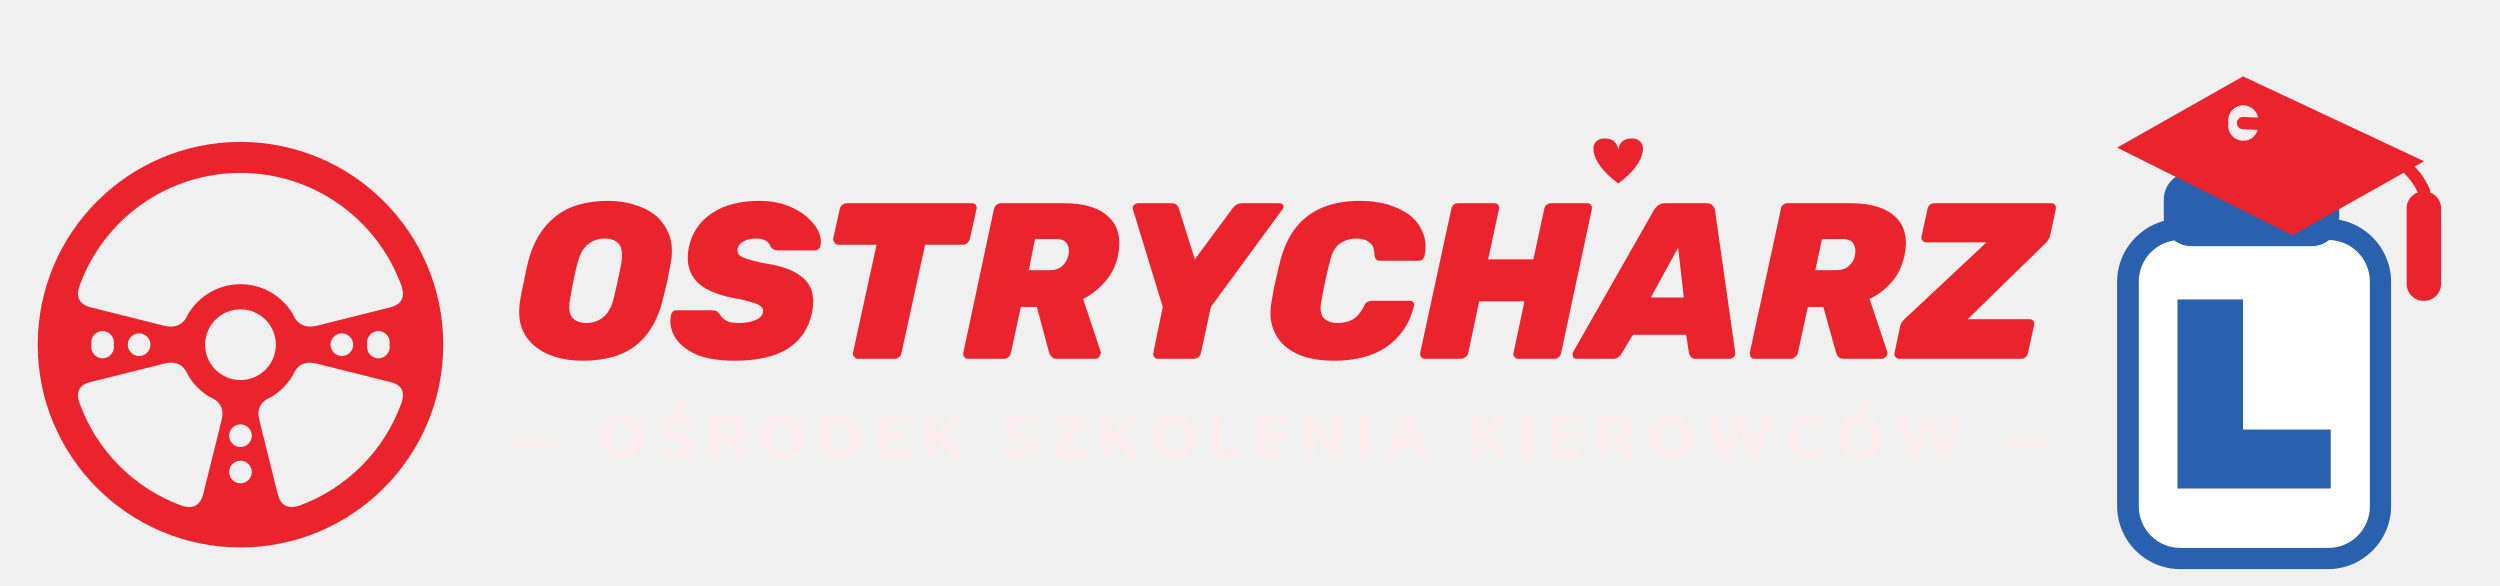
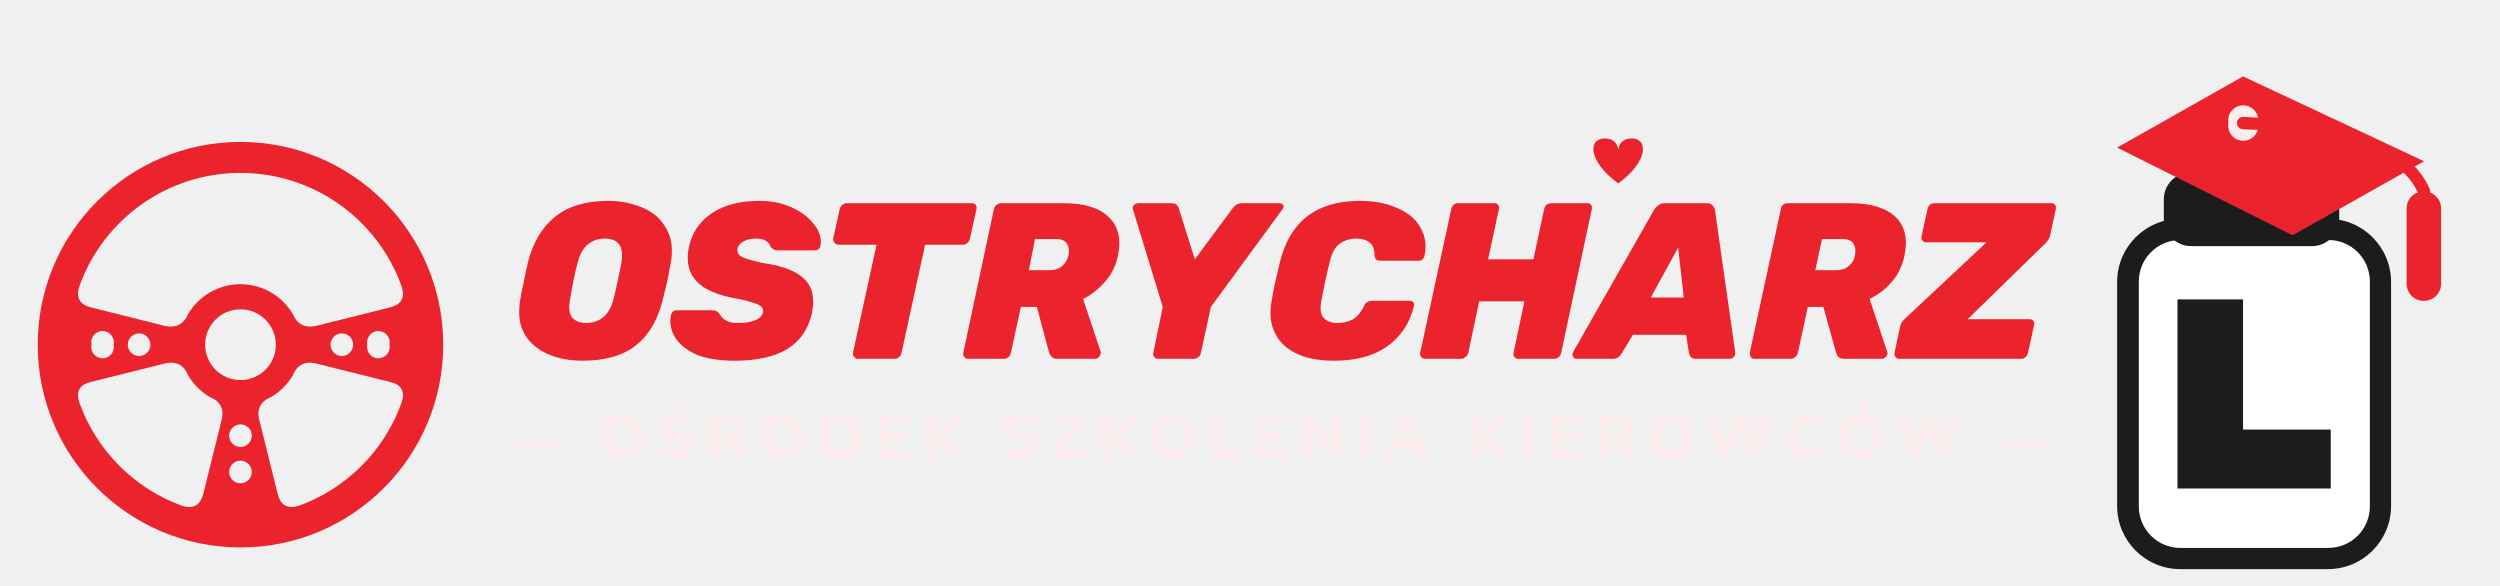
<svg xmlns="http://www.w3.org/2000/svg" viewBox="0 0 5302 1241" width="5302" height="1241" role="img" aria-label="OSK Ostrycharz — Ośrodek Szkolenia Kierowców">
  <path fill="#EA232C" d="M80,731A430,430 0 1,1 940,731A430,430 0 1,1 80,731ZM852,608A363,363 0 0,0 168,608Q157,643 193,652L349,691Q385,699 399,666A129,129 0 0,1 621,666Q635,699 671,691L827,652Q863,643 852,608ZM168,853A363,363 0 0,0 387,1073Q422,1083 431,1048L470,891Q479,856 445,842A129,129 0 0,1 399,796Q385,762 349,771L193,810Q157,818 168,853ZM633,1073A363,363 0 0,0 852,853Q863,818 827,810L671,771Q635,762 621,796A129,129 0 0,1 575,842Q541,856 550,891L589,1048Q598,1083 633,1073ZM435,731A75,75 0 1,0 585,731A75,75 0 1,0 435,731ZM701,731A24,24 0 1,0 749,731A24,24 0 1,0 701,731ZM271,731A24,24 0 1,0 319,731A24,24 0 1,0 271,731ZM779,731A24,24 0 1,0 826,731A24,24 0 1,0 779,731ZM194,731A24,24 0 1,0 241,731A24,24 0 1,0 194,731ZM486,924A24,24 0 1,0 534,924A24,24 0 1,0 486,924ZM486,1001A24,24 0 1,0 534,1001A24,24 0 1,0 486,1001Z" />
  <path fill="#EA232C" d="M1235 765Q1204 765 1178 757Q1152 749 1133 733Q1114 717 1106 694Q1098 670 1103 638Q1106 618 1111 597Q1115 576 1120 555Q1136 493 1177 460Q1218 426 1291 426Q1321 426 1348 435Q1374 443 1393 459Q1411 476 1420 500Q1428 524 1423 555Q1419 576 1415 597Q1410 618 1405 638Q1389 701 1348 733Q1307 765 1235 765ZM1244 685Q1264 685 1279 673Q1294 661 1301 635Q1306 615 1310 596Q1314 576 1318 557Q1322 530 1313 518Q1303 506 1283 506Q1262 506 1247 518Q1232 530 1225 557Q1220 576 1216 596Q1212 615 1209 635Q1204 661 1213 673Q1223 685 1244 685Z M1558 765Q1509 765 1477 752Q1446 738 1432 716Q1418 693 1423 668Q1424 664 1427 661Q1430 658 1434 658H1509Q1516 658 1520 660Q1523 662 1526 666Q1529 671 1534 676Q1539 680 1547 683Q1555 685 1567 685Q1588 685 1602 679Q1615 674 1618 663Q1620 655 1614 650Q1609 645 1594 641Q1580 636 1555 632Q1520 625 1497 612Q1473 598 1464 576Q1455 554 1461 524Q1471 478 1510 452Q1549 426 1611 426Q1642 426 1667 435Q1692 444 1709 458Q1727 473 1735 489Q1743 506 1740 521Q1740 525 1736 528Q1733 531 1729 531H1650Q1644 531 1641 529Q1637 527 1634 523Q1633 517 1625 511Q1617 506 1603 506Q1587 506 1577 512Q1567 517 1564 527Q1563 535 1567 540Q1571 545 1584 549Q1596 553 1619 558Q1662 564 1687 578Q1712 592 1720 613Q1728 634 1722 664Q1711 714 1670 740Q1629 765 1558 765Z M1819 761Q1815 761 1812 757Q1808 754 1809 748L1859 519H1778Q1773 519 1770 515Q1767 511 1767 506L1781 443Q1782 438 1787 434Q1791 431 1796 431H2061Q2066 431 2069 434Q2072 438 2071 443L2057 506Q2056 511 2052 515Q2048 519 2043 519H1962L1912 748Q1911 754 1907 757Q1903 761 1898 761Z M2053 761Q2048 761 2045 757Q2042 754 2043 748L2108 443Q2109 438 2114 434Q2118 431 2123 431H2257Q2321 431 2351 460Q2382 489 2371 542Q2364 575 2343 598Q2323 621 2297 634L2334 745Q2334 747 2335 748Q2335 749 2334 750Q2333 755 2330 758Q2326 761 2322 761H2242Q2233 761 2230 756Q2226 752 2225 748L2199 651H2165L2144 748Q2143 754 2139 757Q2135 761 2129 761ZM2182 573H2226Q2243 573 2253 564Q2263 555 2266 541Q2269 527 2263 517Q2257 507 2240 507H2195Z M2456 761Q2451 761 2448 757Q2445 754 2446 748L2466 651L2403 445Q2401 440 2404 436Q2408 431 2414 431H2484Q2493 431 2496 435Q2500 439 2500 442L2534 550L2614 442Q2616 439 2621 435Q2626 431 2635 431H2713Q2720 431 2722 436Q2723 441 2719 445L2568 651L2547 748Q2546 754 2542 757Q2537 761 2532 761Z M2829 765Q2797 765 2771 758Q2744 750 2725 734Q2707 718 2699 694Q2691 670 2697 638Q2700 618 2705 596Q2710 574 2715 554Q2726 511 2748 483Q2771 454 2805 440Q2839 426 2885 426Q2914 426 2941 433Q2968 441 2988 455Q3008 470 3017 492Q3027 514 3021 543Q3020 547 3017 550Q3013 553 3009 553H2929Q2922 553 2919 551Q2916 548 2915 541Q2915 521 2904 514Q2894 506 2877 506Q2856 506 2841 517Q2826 528 2820 556Q2810 595 2803 635Q2797 663 2807 674Q2817 685 2837 685Q2854 685 2868 678Q2882 670 2892 651Q2895 643 2899 641Q2903 638 2911 638H2991Q2995 638 2997 641Q3000 644 2999 648Q2992 677 2977 699Q2962 721 2940 736Q2918 751 2890 758Q2862 765 2829 765Z M3023 761Q3017 761 3014 757Q3011 754 3012 748L3078 443Q3079 438 3083 434Q3087 431 3092 431H3169Q3174 431 3177 434Q3180 438 3179 443L3156 550H3252L3275 443Q3276 438 3280 434Q3285 431 3290 431H3366Q3371 431 3374 434Q3377 438 3376 443L3311 748Q3310 754 3306 757Q3302 761 3296 761H3220Q3215 761 3212 757Q3209 754 3210 748L3233 639H3137L3114 748Q3113 754 3108 757Q3104 761 3099 761Z M3344 761Q3338 761 3336 756Q3334 752 3336 747L3508 445Q3511 440 3516 436Q3522 431 3531 431H3620Q3629 431 3632 436Q3636 440 3637 445L3680 747Q3681 753 3677 757Q3673 761 3668 761H3597Q3589 761 3586 757Q3583 753 3582 749L3576 710H3463L3439 750Q3437 754 3433 757Q3428 761 3420 761ZM3501 631H3571L3559 525Z M3721 761Q3716 761 3713 757Q3711 754 3711 748L3777 443Q3777 438 3782 434Q3786 431 3791 431H3925Q3989 431 4020 460Q4050 489 4039 542Q4032 575 4012 598Q3992 621 3965 634L4002 745Q4003 747 4003 748Q4003 749 4003 750Q4002 755 3998 758Q3995 761 3990 761H3911Q3902 761 3898 756Q3895 752 3894 748L3867 651H3834L3813 748Q3812 754 3807 757Q3803 761 3798 761ZM3850 573H3895Q3911 573 3921 564Q3932 555 3934 541Q3937 527 3931 517Q3925 507 3908 507H3864Z M4028 761Q4023 761 4020 757Q4017 754 4018 748L4030 691Q4032 685 4035 681Q4039 677 4041 675L4213 514H4085Q4080 514 4077 510Q4074 507 4075 502L4088 443Q4089 438 4093 434Q4097 431 4103 431H4350Q4356 431 4358 434Q4361 438 4360 443L4348 499Q4347 504 4344 508Q4342 512 4339 515L4173 677H4304Q4309 677 4312 680Q4315 684 4314 689L4301 748Q4300 754 4296 757Q4292 761 4287 761Z" />
  <path fill="#FDECED" d="M1319 973Q1306 973 1296 967Q1285 961 1280 950Q1274 940 1274 925Q1274 915 1277 906Q1280 897 1286 891Q1292 885 1301 882Q1309 878 1319 878Q1333 878 1343 884Q1353 890 1359 900Q1365 911 1365 925Q1365 936 1361 945Q1358 954 1352 960Q1346 966 1338 969Q1330 973 1319 973ZM1319 956Q1327 956 1332 952Q1338 948 1341 942Q1344 935 1344 925Q1344 911 1337 903Q1331 895 1319 895Q1312 895 1306 899Q1301 902 1298 909Q1295 916 1295 925Q1295 940 1301 948Q1308 956 1319 956Z M1434 973Q1429 973 1423 972Q1417 971 1412 970Q1407 968 1403 966Q1400 964 1399 962Q1398 959 1398 956Q1398 954 1400 952Q1402 950 1404 949Q1407 949 1410 950Q1415 953 1421 955Q1428 956 1434 956Q1443 956 1448 953Q1452 950 1452 946Q1452 942 1449 940Q1446 938 1439 936L1424 933Q1412 930 1405 924Q1399 918 1399 907Q1399 901 1402 895Q1405 890 1410 886Q1415 882 1422 880Q1428 878 1437 878Q1444 878 1451 880Q1458 882 1463 885Q1466 887 1467 889Q1468 891 1468 894Q1467 896 1466 898Q1464 900 1461 900Q1459 901 1456 899Q1451 897 1446 896Q1442 895 1436 895Q1431 895 1427 896Q1423 898 1421 900Q1419 903 1419 906Q1419 910 1422 913Q1425 915 1432 916L1446 919Q1459 922 1465 928Q1472 934 1472 944Q1472 951 1469 956Q1466 961 1461 965Q1456 969 1450 971Q1443 973 1434 973ZM1443 871Q1441 873 1439 873Q1437 873 1435 872Q1433 870 1433 868Q1432 866 1433 864L1443 850Q1444 848 1447 847Q1449 847 1451 848Q1453 849 1455 850Q1456 852 1456 854Q1457 856 1455 859Z M1516 973Q1511 973 1508 970Q1505 967 1505 962V890Q1505 885 1508 882Q1511 880 1516 880H1547Q1563 880 1571 887Q1579 894 1579 908Q1579 916 1576 923Q1572 929 1565 932Q1558 936 1547 936L1549 933H1554Q1559 933 1563 936Q1567 939 1570 944L1579 959Q1580 962 1580 966Q1580 969 1578 971Q1576 973 1571 973Q1567 973 1564 971Q1562 969 1560 965L1547 942Q1545 938 1542 937Q1540 936 1536 936H1526V962Q1526 967 1523 970Q1521 973 1516 973ZM1526 921H1544Q1552 921 1556 918Q1560 915 1560 908Q1560 902 1556 899Q1552 895 1544 895H1526Z M1660 973Q1646 973 1636 967Q1626 961 1620 950Q1614 940 1614 925Q1614 915 1617 906Q1621 897 1627 891Q1633 885 1641 882Q1649 878 1660 878Q1673 878 1683 884Q1694 890 1699 900Q1705 911 1705 925Q1705 936 1702 945Q1698 954 1693 960Q1687 966 1678 969Q1670 973 1660 973ZM1660 956Q1667 956 1673 952Q1678 948 1681 942Q1684 935 1684 925Q1684 911 1677 903Q1671 895 1660 895Q1652 895 1647 899Q1641 902 1638 909Q1635 916 1635 925Q1635 940 1642 948Q1648 956 1660 956Z M1752 971Q1747 971 1744 969Q1741 966 1741 961V890Q1741 885 1744 882Q1747 880 1752 880H1777Q1801 880 1814 892Q1827 903 1827 925Q1827 936 1823 945Q1820 954 1814 959Q1807 965 1798 968Q1789 971 1777 971ZM1762 955H1776Q1784 955 1789 953Q1795 951 1798 948Q1802 944 1804 938Q1805 933 1805 925Q1805 911 1798 903Q1791 896 1776 896H1762Z M1874 971Q1868 971 1866 969Q1863 966 1863 961V890Q1863 885 1866 882Q1868 880 1874 880H1919Q1923 880 1925 882Q1927 884 1927 887Q1927 891 1925 893Q1923 895 1919 895H1882V917H1916Q1920 917 1922 919Q1924 921 1924 925Q1924 929 1922 931Q1920 933 1916 933H1882V956H1919Q1923 956 1925 958Q1927 960 1927 963Q1927 967 1925 969Q1923 971 1919 971Z M1973 973Q1968 973 1965 970Q1963 967 1963 962V889Q1963 884 1965 881Q1968 878 1973 878Q1978 878 1980 881Q1983 884 1983 889V920H1983L2018 883Q2020 881 2022 880Q2025 879 2028 879Q2032 879 2034 881Q2036 883 2036 886Q2036 890 2033 892L1999 928L1999 919L2035 958Q2038 961 2038 965Q2038 968 2036 970Q2034 973 2029 973Q2026 973 2023 971Q2021 969 2018 966L1983 929H1983V962Q1983 967 1980 970Q1978 973 1973 973Z M2163 973Q2158 973 2152 972Q2146 971 2141 970Q2136 968 2132 966Q2129 964 2128 962Q2127 959 2127 956Q2127 954 2129 952Q2131 950 2133 949Q2136 949 2139 950Q2144 953 2150 955Q2157 956 2163 956Q2173 956 2177 953Q2181 950 2181 946Q2181 942 2178 940Q2175 938 2168 936L2153 933Q2141 930 2135 924Q2128 918 2128 907Q2128 901 2131 895Q2134 890 2139 886Q2144 882 2151 880Q2157 878 2166 878Q2173 878 2180 880Q2187 882 2192 885Q2195 887 2196 889Q2197 891 2197 894Q2196 896 2195 898Q2193 900 2191 900Q2188 901 2185 899Q2180 897 2175 896Q2171 895 2166 895Q2160 895 2156 896Q2152 898 2150 900Q2148 903 2148 906Q2148 910 2151 913Q2154 915 2161 916L2175 919Q2188 922 2194 928Q2201 934 2201 944Q2201 951 2198 956Q2195 961 2190 965Q2185 969 2179 971Q2172 973 2163 973Z M2241 971Q2237 971 2234 970Q2232 968 2231 965Q2230 963 2231 959Q2232 956 2234 952L2282 890V896H2239Q2235 896 2232 894Q2230 892 2230 888Q2230 884 2232 882Q2235 880 2239 880H2291Q2295 880 2298 881Q2300 883 2301 886Q2302 888 2301 892Q2300 895 2297 899L2250 961V955H2295Q2299 955 2302 957Q2304 959 2304 963Q2304 967 2302 969Q2299 971 2295 971Z M2346 973Q2341 973 2338 970Q2335 967 2335 962V889Q2335 884 2338 881Q2341 878 2346 878Q2350 878 2353 881Q2356 884 2356 889V920H2356L2391 883Q2393 881 2395 880Q2398 879 2401 879Q2405 879 2407 881Q2409 883 2409 886Q2409 890 2406 892L2371 928L2372 919L2408 958Q2411 961 2411 965Q2411 968 2409 970Q2407 973 2402 973Q2398 973 2396 971Q2394 969 2391 966L2356 929H2356V962Q2356 967 2353 970Q2351 973 2346 973Z M2489 973Q2475 973 2465 967Q2454 961 2449 950Q2443 940 2443 925Q2443 915 2446 906Q2450 897 2456 891Q2462 885 2470 882Q2478 878 2489 878Q2502 878 2512 884Q2523 890 2528 900Q2534 911 2534 925Q2534 936 2531 945Q2527 954 2521 960Q2515 966 2507 969Q2499 973 2489 973ZM2489 956Q2496 956 2502 952Q2507 948 2510 942Q2513 935 2513 925Q2513 911 2506 903Q2500 895 2489 895Q2481 895 2475 899Q2470 902 2467 909Q2464 916 2464 925Q2464 940 2471 948Q2477 956 2489 956Z M2581 971Q2576 971 2573 969Q2570 966 2570 961V890Q2570 885 2573 882Q2576 879 2580 879Q2585 879 2588 882Q2591 885 2591 890V954H2625Q2630 954 2632 957Q2634 959 2634 963Q2634 967 2632 969Q2630 971 2625 971Z M2676 971Q2671 971 2669 969Q2666 966 2666 961V890Q2666 885 2669 882Q2671 880 2676 880H2722Q2726 880 2728 882Q2730 884 2730 887Q2730 891 2728 893Q2726 895 2722 895H2685V917H2719Q2723 917 2725 919Q2727 921 2727 925Q2727 929 2725 931Q2723 933 2719 933H2685V956H2722Q2726 956 2728 958Q2730 960 2730 963Q2730 967 2728 969Q2726 971 2722 971Z M2775 973Q2770 973 2768 970Q2765 968 2765 963V889Q2765 884 2768 881Q2770 878 2774 878Q2778 878 2780 880Q2782 881 2784 884L2830 943H2826V888Q2826 883 2829 881Q2831 878 2836 878Q2840 878 2843 881Q2845 883 2845 888V963Q2845 967 2843 970Q2841 973 2837 973Q2833 973 2831 971Q2829 970 2826 967L2781 908H2784V963Q2784 968 2782 970Q2779 973 2775 973Z M2894 973Q2890 973 2887 970Q2884 967 2884 962V889Q2884 884 2887 881Q2890 878 2894 878Q2899 878 2902 881Q2904 884 2904 889V962Q2904 967 2902 970Q2899 973 2894 973Z M2946 973Q2943 973 2940 971Q2938 969 2938 966Q2937 963 2939 960L2972 887Q2974 882 2977 880Q2980 878 2984 878Q2987 878 2990 880Q2993 882 2995 887L3029 960Q3030 963 3030 966Q3029 969 3027 971Q3025 973 3022 973Q3017 973 3015 970Q3012 968 3010 964L3003 946L3011 951H2956L2965 946L2957 964Q2955 968 2953 970Q2951 973 2946 973ZM2983 901 2967 941 2963 936H3004L3001 941L2984 901Z M3130 973Q3125 973 3122 970Q3120 967 3120 962V889Q3120 884 3122 881Q3125 878 3130 878Q3135 878 3137 881Q3140 884 3140 889V920H3140L3175 883Q3177 881 3180 880Q3182 879 3185 879Q3190 879 3192 881Q3194 883 3193 886Q3193 890 3191 892L3156 928L3156 919L3192 958Q3195 961 3195 965Q3196 968 3193 970Q3191 973 3187 973Q3183 973 3181 971Q3178 969 3175 966L3140 929H3140V962Q3140 967 3138 970Q3135 973 3130 973Z M3240 973Q3235 973 3233 970Q3230 967 3230 962V889Q3230 884 3233 881Q3235 878 3240 878Q3245 878 3248 881Q3250 884 3250 889V962Q3250 967 3248 970Q3245 973 3240 973Z M3300 971Q3295 971 3292 969Q3290 966 3290 961V890Q3290 885 3292 882Q3295 880 3300 880H3346Q3350 880 3352 882Q3354 884 3354 887Q3354 891 3352 893Q3350 895 3346 895H3309V917H3343Q3347 917 3349 919Q3351 921 3351 925Q3351 929 3349 931Q3347 933 3343 933H3309V956H3346Q3350 956 3352 958Q3354 960 3354 963Q3354 967 3352 969Q3350 971 3346 971Z M3399 973Q3395 973 3392 970Q3389 967 3389 962V890Q3389 885 3392 882Q3395 880 3400 880H3431Q3447 880 3455 887Q3463 894 3463 908Q3463 916 3460 923Q3456 929 3449 932Q3442 936 3431 936L3432 933H3438Q3443 933 3447 936Q3451 939 3454 944L3462 959Q3464 962 3464 966Q3464 969 3462 971Q3460 973 3455 973Q3451 973 3448 971Q3446 969 3444 965L3431 942Q3429 938 3426 937Q3423 936 3419 936H3410V962Q3410 967 3407 970Q3405 973 3399 973ZM3410 921H3428Q3436 921 3440 918Q3444 915 3444 908Q3444 902 3440 899Q3436 895 3428 895H3410Z M3543 973Q3530 973 3520 967Q3509 961 3504 950Q3498 940 3498 925Q3498 915 3501 906Q3505 897 3511 891Q3517 885 3525 882Q3533 878 3543 878Q3557 878 3567 884Q3578 890 3583 900Q3589 911 3589 925Q3589 936 3586 945Q3582 954 3576 960Q3570 966 3562 969Q3554 973 3543 973ZM3543 956Q3551 956 3557 952Q3562 948 3565 942Q3568 935 3568 925Q3568 911 3561 903Q3555 895 3543 895Q3536 895 3530 899Q3525 902 3522 909Q3519 916 3519 925Q3519 940 3526 948Q3532 956 3543 956Z M3659 973Q3655 973 3653 971Q3650 969 3648 964L3622 890Q3620 885 3623 882Q3625 878 3631 878Q3635 878 3638 880Q3640 882 3641 887L3663 950H3657L3680 887Q3681 882 3684 880Q3686 878 3690 878Q3693 878 3696 880Q3698 882 3699 887L3721 950H3716L3738 887Q3739 882 3742 880Q3744 878 3748 878Q3753 878 3756 882Q3758 885 3756 890L3730 964Q3728 969 3726 971Q3723 973 3719 973Q3715 973 3712 971Q3710 969 3708 964L3688 906H3691L3670 964Q3668 969 3666 971Q3663 973 3659 973Z M3836 973Q3822 973 3811 967Q3801 961 3795 950Q3789 940 3789 925Q3789 915 3792 906Q3796 897 3802 891Q3808 885 3817 882Q3825 878 3836 878Q3843 878 3850 880Q3856 881 3861 884Q3865 886 3866 889Q3867 892 3867 894Q3866 897 3864 899Q3863 901 3860 902Q3857 902 3854 900Q3850 898 3846 897Q3842 896 3837 896Q3828 896 3823 899Q3817 903 3814 909Q3811 916 3811 925Q3811 935 3814 941Q3817 948 3823 952Q3828 955 3837 955Q3841 955 3846 954Q3850 953 3854 951Q3857 949 3860 949Q3863 950 3865 952Q3866 954 3867 956Q3867 959 3866 962Q3865 964 3862 966Q3857 969 3850 971Q3843 973 3836 973Z M3945 973Q3931 973 3921 967Q3910 961 3905 950Q3899 940 3899 925Q3899 915 3902 906Q3906 897 3912 891Q3918 885 3926 882Q3934 878 3945 878Q3958 878 3968 884Q3979 890 3984 900Q3990 911 3990 925Q3990 936 3987 945Q3983 954 3977 960Q3971 966 3963 969Q3955 973 3945 973ZM3945 956Q3952 956 3958 952Q3963 948 3966 942Q3969 935 3969 925Q3969 911 3962 903Q3956 895 3945 895Q3937 895 3932 899Q3926 902 3923 909Q3920 916 3920 925Q3920 940 3927 948Q3933 956 3945 956ZM3952 871Q3950 873 3948 873Q3946 873 3944 872Q3942 870 3942 868Q3941 866 3943 864L3952 850Q3954 848 3956 847Q3958 847 3960 848Q3963 849 3964 850Q3966 852 3966 854Q3966 856 3964 859Z M4060 973Q4056 973 4054 971Q4051 969 4049 964L4023 890Q4021 885 4024 882Q4026 878 4032 878Q4036 878 4039 880Q4041 882 4042 887L4064 950H4058L4081 887Q4082 882 4085 880Q4087 878 4091 878Q4094 878 4097 880Q4099 882 4100 887L4122 950H4117L4139 887Q4140 882 4143 880Q4145 878 4149 878Q4154 878 4157 882Q4159 885 4157 890L4131 964Q4129 969 4127 971Q4124 973 4120 973Q4116 973 4113 971Q4111 969 4109 964L4089 906H4092L4071 964Q4069 969 4067 971Q4065 973 4060 973Z" />
  <path stroke="#FDECED" stroke-width="14" stroke-linecap="round" d="M1087,939h86M4258,939h86" />
  <path fill="#EA232C" d="M3432,389C3365,340 3367,289 3409,294C3426,296 3431,309 3432,318C3433,309 3438,296 3455,294C3496,289 3499,340 3432,389Z" />
-   <path fill="#2A61AE" d="M4624,464H4937A134,134 0 0,1 5071,598V1074A134,134 0 0,1 4937,1207H4624A134,134 0 0,1 4490,1074V598A134,134 0 0,1 4624,464Z" />
+   <path fill="#1C1C1E" d="M4624,464H4937A134,134 0 0,1 5071,598V1074A134,134 0 0,1 4937,1207H4624A134,134 0 0,1 4490,1074V598A134,134 0 0,1 4624,464Z" />
  <path fill="#FFFFFF" d="M4624,509H4937A88,88 0 0,1 5026,598V1074A88,88 0 0,1 4937,1162H4624A88,88 0 0,1 4536,1074V598A88,88 0 0,1 4624,509Z" />
-   <path fill="#2A61AE" d="M4618,635L4757,635L4757,911L4943,911L4943,1036L4618,1036Z" />
-   <path fill="#2A61AE" d="M4647,365H4903A58,58 0 0,1 4961,423V464A58,58 0 0,1 4903,522H4647A58,58 0 0,1 4589,464V423A58,58 0 0,1 4647,365Z" />
+   <path fill="#1C1C1E" d="M4618,635L4757,635L4757,911L4943,911L4943,1036L4618,1036Z" />
+   <path fill="#1C1C1E" d="M4647,365H4903A58,58 0 0,1 4961,423V464A58,58 0 0,1 4903,522H4647A58,58 0 0,1 4589,464V423A58,58 0 0,1 4647,365Z" />
  <path fill="#EA232C" d="M4490,313L4757,162L5141,342L4862,499Z" />
  <path fill="#FDECED" d="M4726,261A32,32 0 1,1 4789,261A32,32 0 1,1 4726,261Z" />
  <path fill="none" stroke="#EA232C" stroke-width="26" stroke-linecap="round" d="M4757,261Q5083,272 5141,406" />
  <path fill="#EA232C" d="M5141,406H5141A36,36 0 0,1 5177,442V602A36,36 0 0,1 5141,638H5141A36,36 0 0,1 5104,602V442A36,36 0 0,1 5141,406Z" />
</svg>
